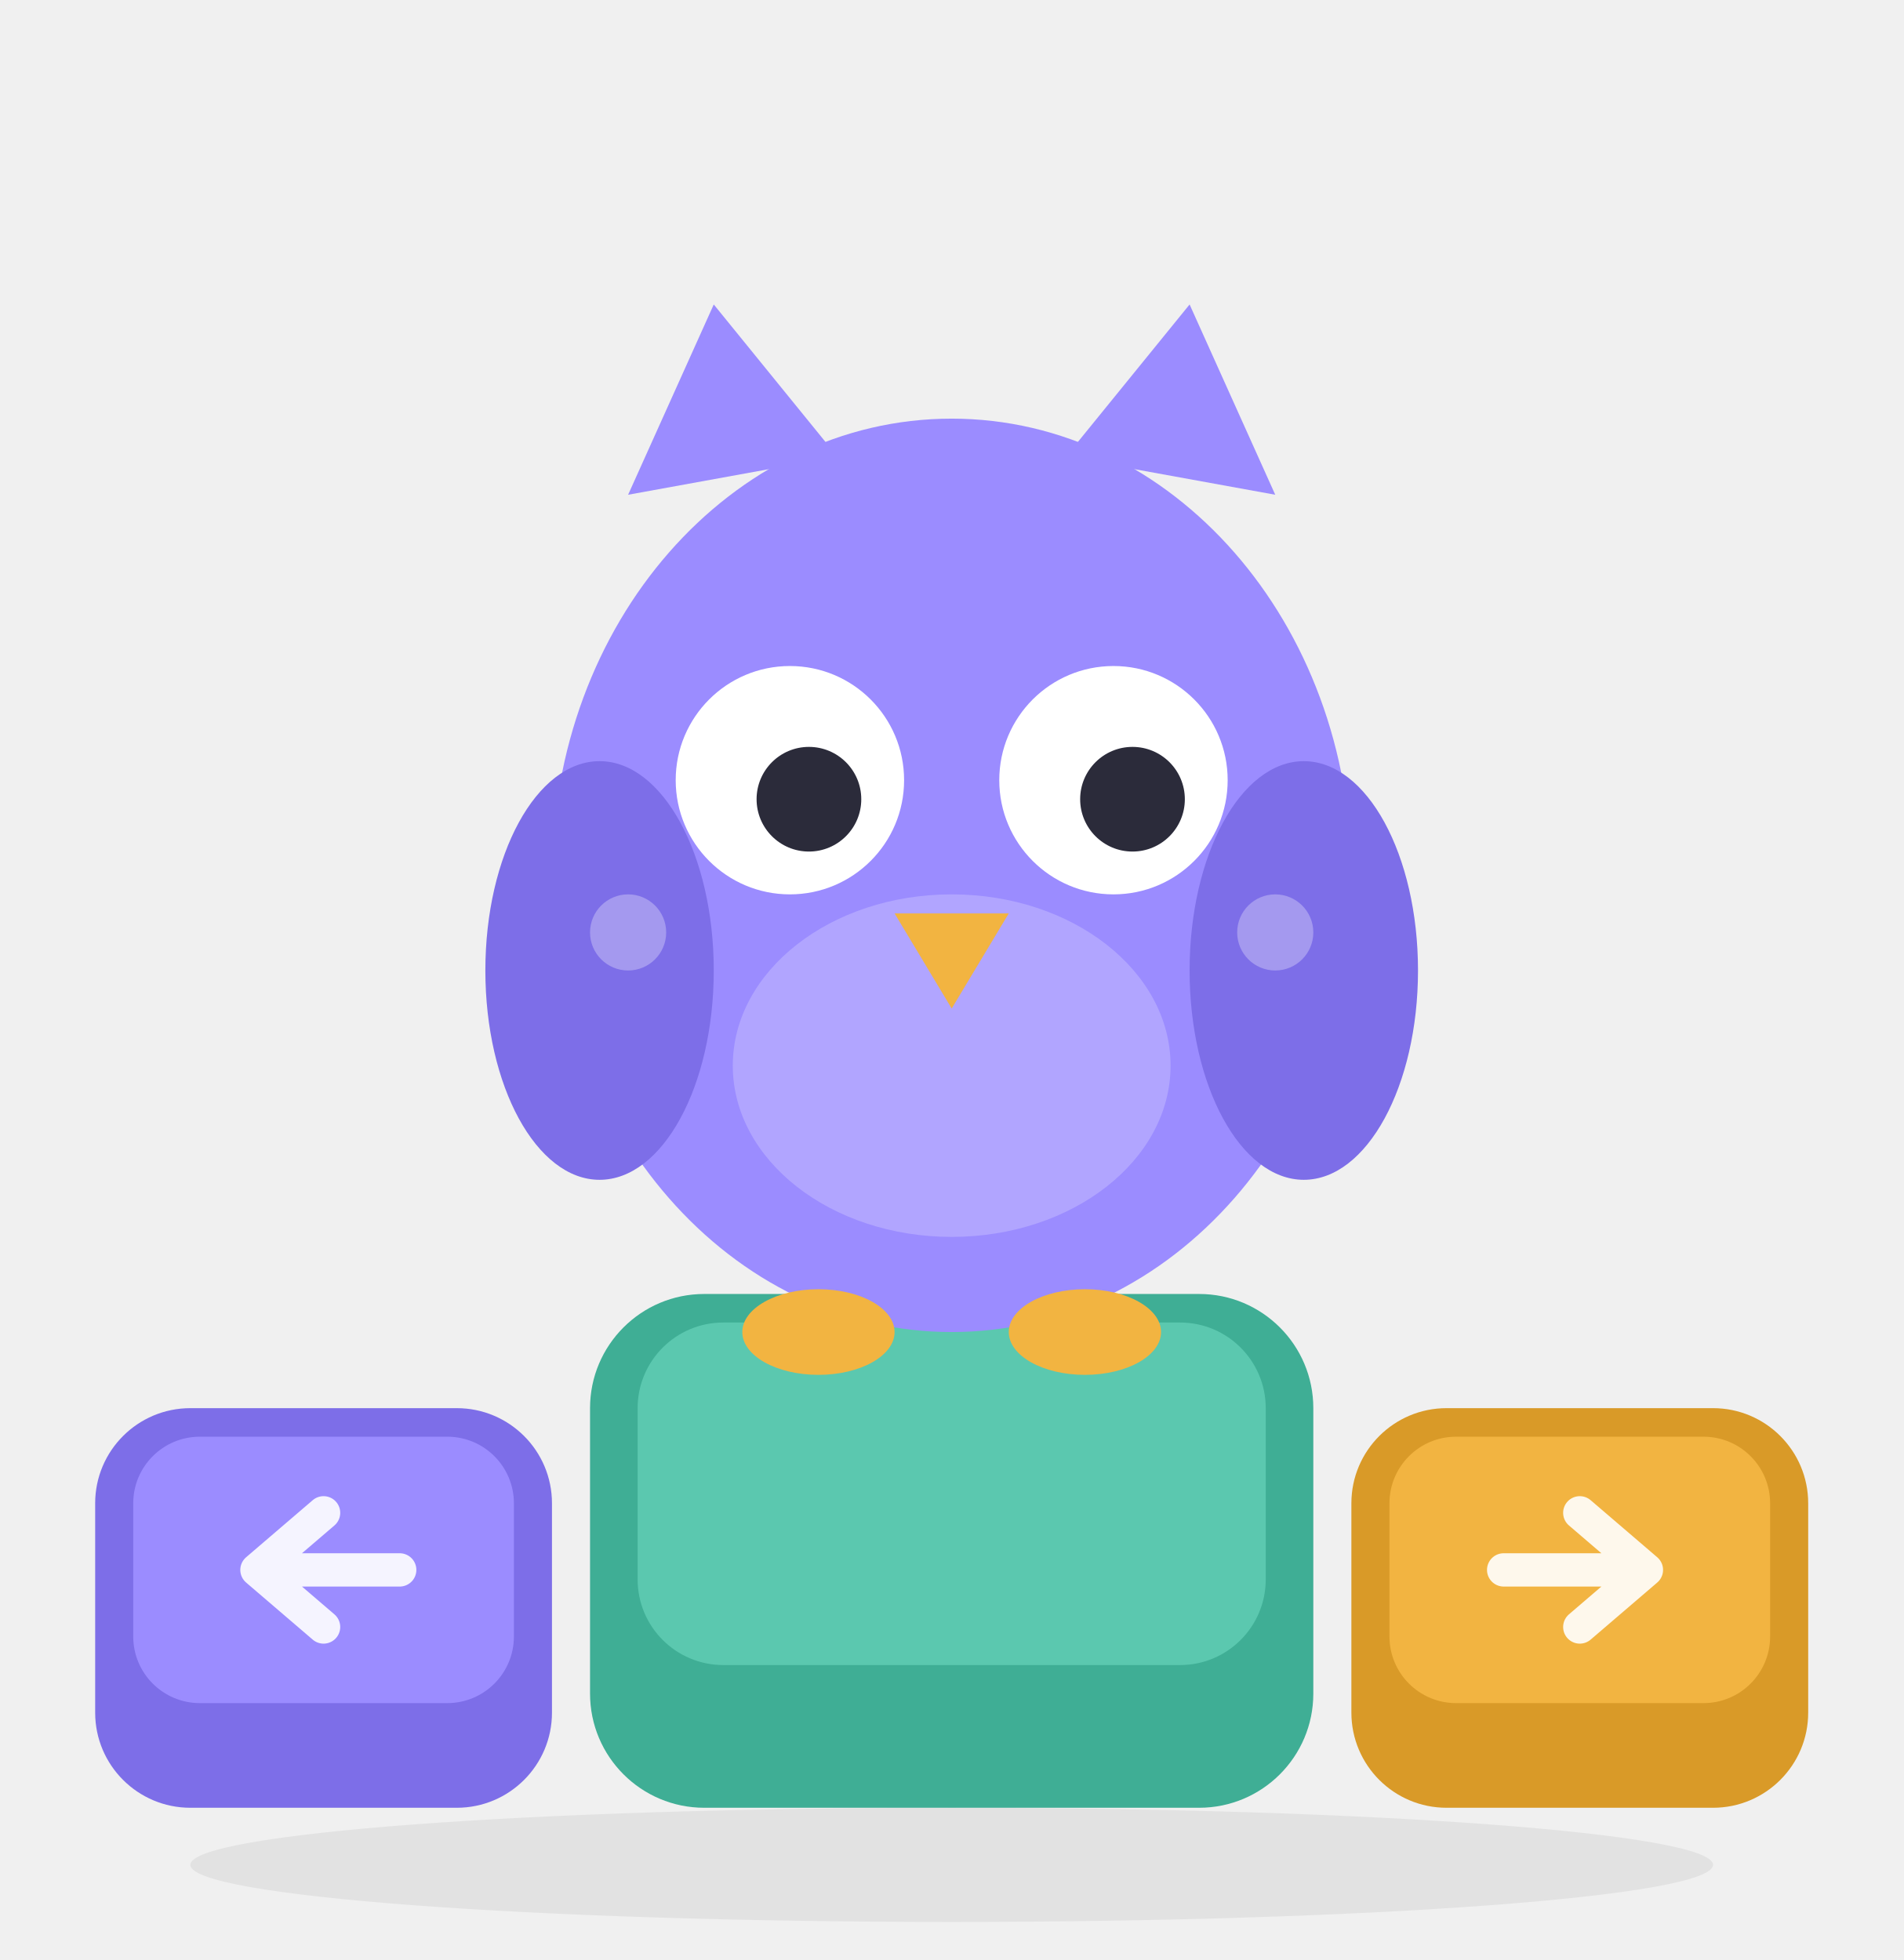
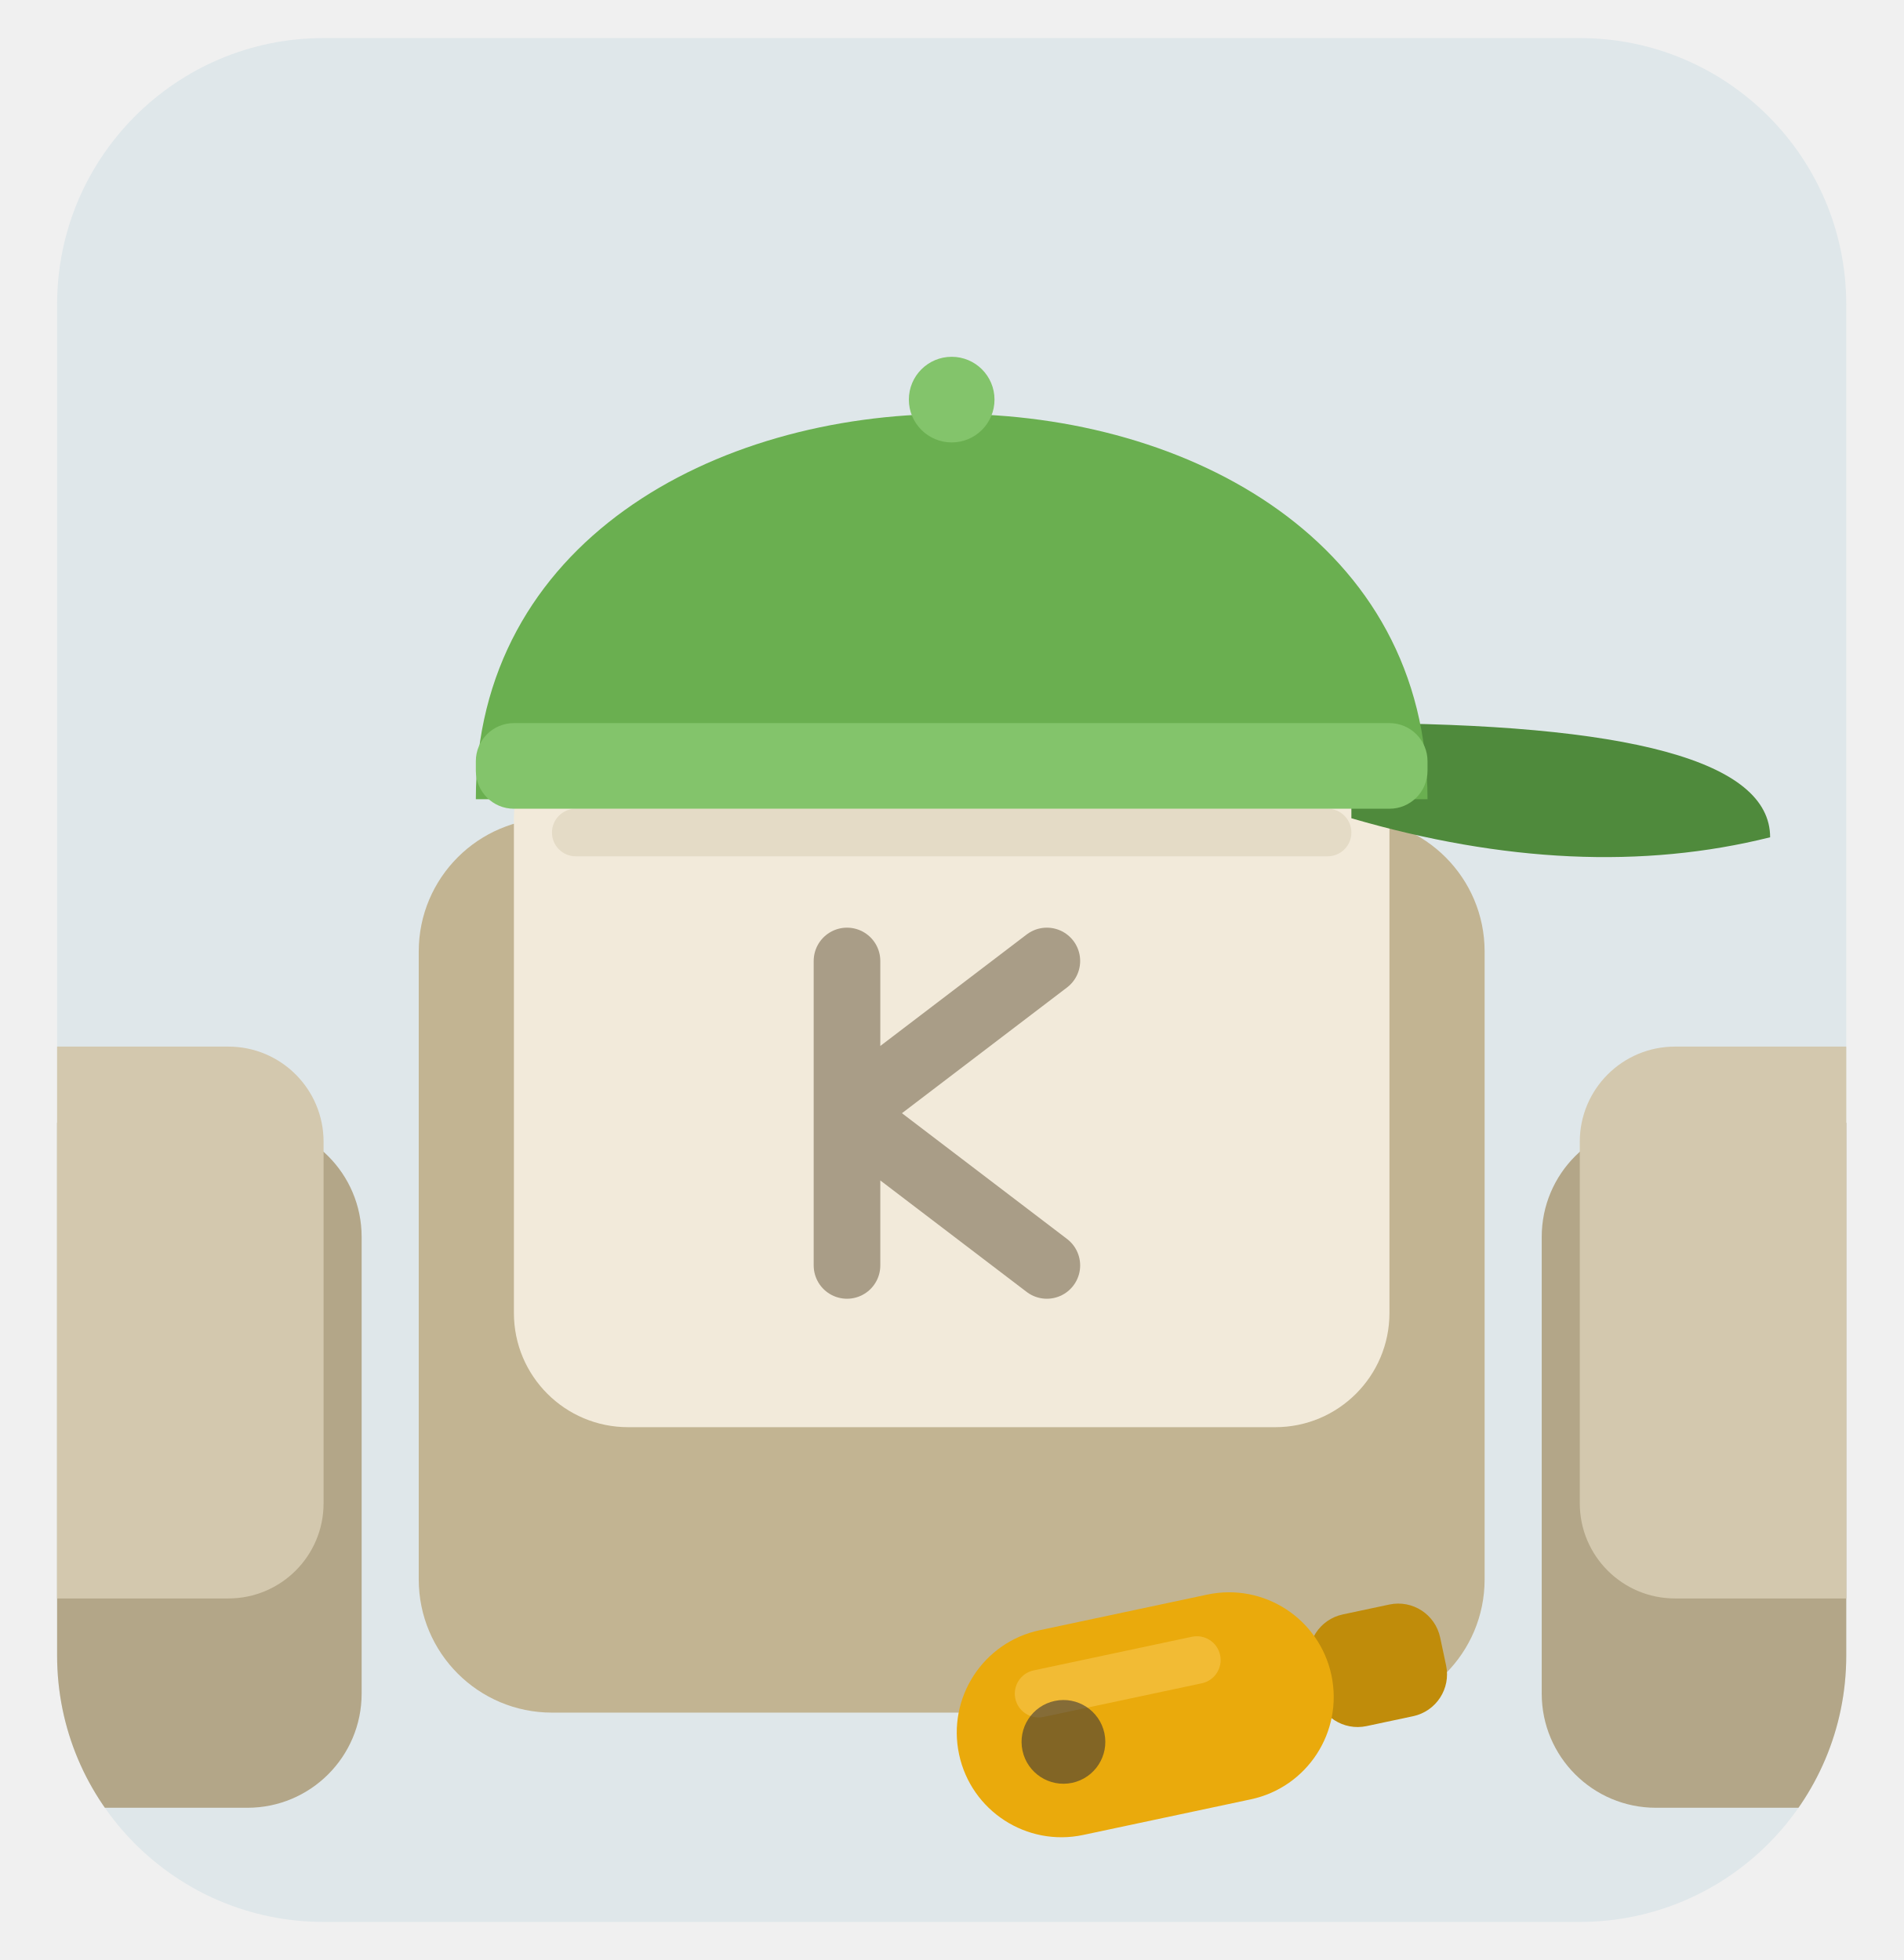
- <svg xmlns="http://www.w3.org/2000/svg" viewBox="0 0 200 206" width="200" height="206" role="img" aria-label="keys mascot: a friendly owl perched on the middle key of a keyboard row">
-   <ellipse cx="100" cy="196" rx="80" ry="6" fill="#000000" opacity="0.06" />
-   <g>
-     <rect x="10" y="148" width="48" height="42" rx="10" fill="#7D6EE8" />
-     <rect x="14" y="151" width="40" height="28" rx="7" fill="#9B8CFF" />
-     <path d="M42 165 H28 M34 159 L27 165 L34 171" fill="none" stroke="#ffffff" stroke-width="3.5" stroke-linecap="round" stroke-linejoin="round" opacity="0.9" />
+ <svg xmlns="http://www.w3.org/2000/svg" viewBox="0 0 200 206" width="200" height="206" role="img" aria-label="keycoach mascot: a keycap lettered K wearing a coach's cap, with a whistle resting against it">
+   <defs>
+     <clipPath id="badge">
+       <rect x="6" y="4" width="188" height="198" rx="28" />
+     </clipPath>
+   </defs>
+   <g clip-path="url(#badge)">
+     <rect x="6" y="4" width="188" height="198" fill="#dfe7ea" />
+     <rect x="-10" y="118" width="48" height="72" rx="12" fill="#b3a688" />
+     <rect x="-6" y="110" width="40" height="58" rx="10" fill="#d3c8ae" />
+     <rect x="162" y="118" width="48" height="72" rx="12" fill="#b3a688" />
+     <rect x="166" y="110" width="40" height="58" rx="10" fill="#d3c8ae" />
+     <rect x="44" y="86" width="112" height="94" rx="14" fill="#c2b492" />
+     <rect x="54" y="74" width="92" height="76" rx="12" fill="#f2eada" />
+     <rect x="58" y="85" width="84" height="5" rx="2.5" fill="#e4dbc6" />
+     <path d="M89 101 V133 M89 117 L110 101 M89 117 L110 133" fill="none" stroke="#a99d87" stroke-width="7" stroke-linecap="round" stroke-linejoin="round" />
+     <path d="M142 76 Q186 76 186 88 Q166 93 142 86 Z" fill="#4f8a3c" />
+     <path d="M50 84 C50 30 150 30 150 84 Z" fill="#6aaf50" />
+     <rect x="50" y="76" width="100" height="9" rx="4" fill="#83c46b" />
+     <circle cx="100" cy="42" r="4.5" fill="#83c46b" />
+     <g transform="rotate(-12 126 178)">
+       <rect x="138" y="173" width="14" height="12" rx="4.5" fill="#c08c0a" />
+       <rect x="100" y="168" width="40" height="22" rx="11" fill="#eaaa0c" />
+       <rect x="107" y="172" width="22" height="5" rx="2.5" fill="#f4bf3e" opacity="0.8" />
+       <circle cx="111" cy="180" r="4.4" fill="#2b2b3a" opacity="0.55" />
+     </g>
  </g>
-   <g>
-     <rect x="142" y="148" width="48" height="42" rx="10" fill="#D99A28" />
-     <rect x="146" y="151" width="40" height="28" rx="7" fill="#F2B441" />
-     <path d="M158 165 H172 M166 159 L173 165 L166 171" fill="none" stroke="#ffffff" stroke-width="3.5" stroke-linecap="round" stroke-linejoin="round" opacity="0.9" />
-   </g>
-   <g>
-     <rect x="62" y="136" width="76" height="54" rx="12" fill="#3FAE95" />
-     <rect x="67" y="139" width="66" height="36" rx="9" fill="#5BC8AF" />
-   </g>
-   <path d="M66 52 L75 32 L88 48 Z" fill="#9B8CFF" />
-   <path d="M134 52 L125 32 L112 48 Z" fill="#9B8CFF" />
-   <ellipse cx="100" cy="92" rx="42" ry="48" fill="#9B8CFF" />
-   <ellipse cx="63" cy="102" rx="12" ry="22" fill="#7D6EE8" />
-   <ellipse cx="137" cy="102" rx="12" ry="22" fill="#7D6EE8" />
-   <ellipse cx="100" cy="112" rx="23" ry="18" fill="#ffffff" opacity="0.22" />
-   <circle cx="83" cy="82" r="12" fill="#ffffff" />
-   <circle cx="85" cy="84" r="5.5" fill="#2b2b3a" />
-   <circle cx="117" cy="82" r="12" fill="#ffffff" />
-   <circle cx="119" cy="84" r="5.5" fill="#2b2b3a" />
-   <path d="M94 96 L106 96 L100 106 Z" fill="#F2B441" />
-   <circle cx="66" cy="98" r="4" fill="#ffffff" opacity="0.3" />
-   <circle cx="134" cy="98" r="4" fill="#ffffff" opacity="0.3" />
-   <ellipse cx="86" cy="140" rx="8" ry="4.5" fill="#F2B441" />
-   <ellipse cx="114" cy="140" rx="8" ry="4.5" fill="#F2B441" />
</svg>
